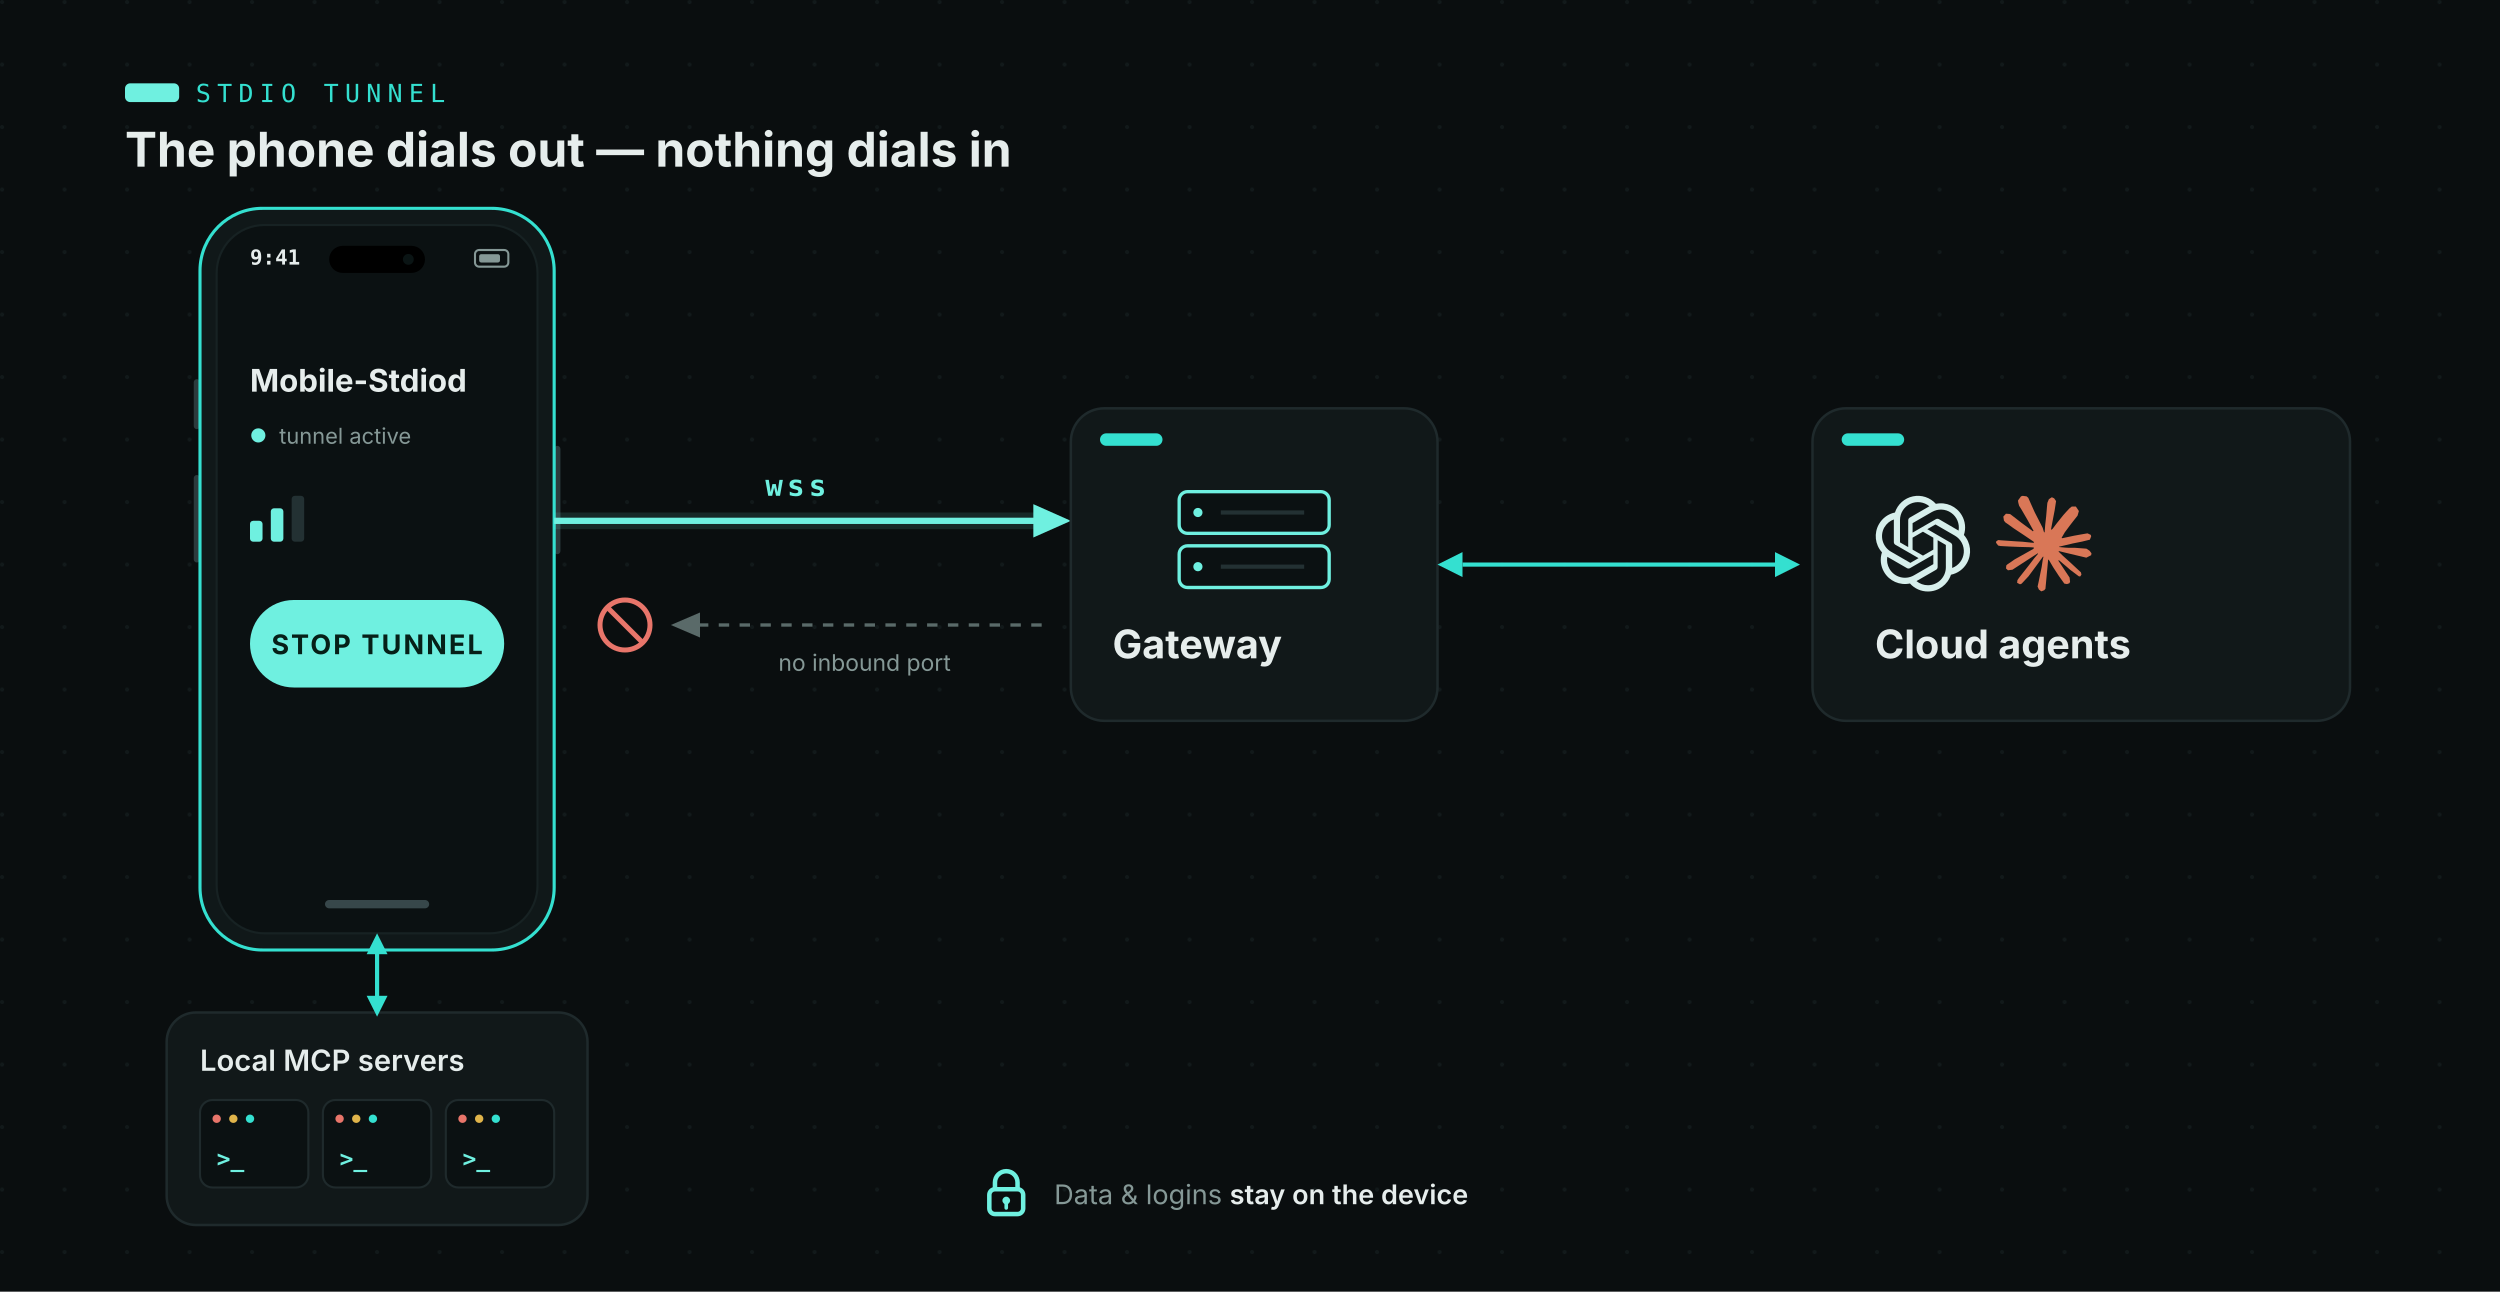
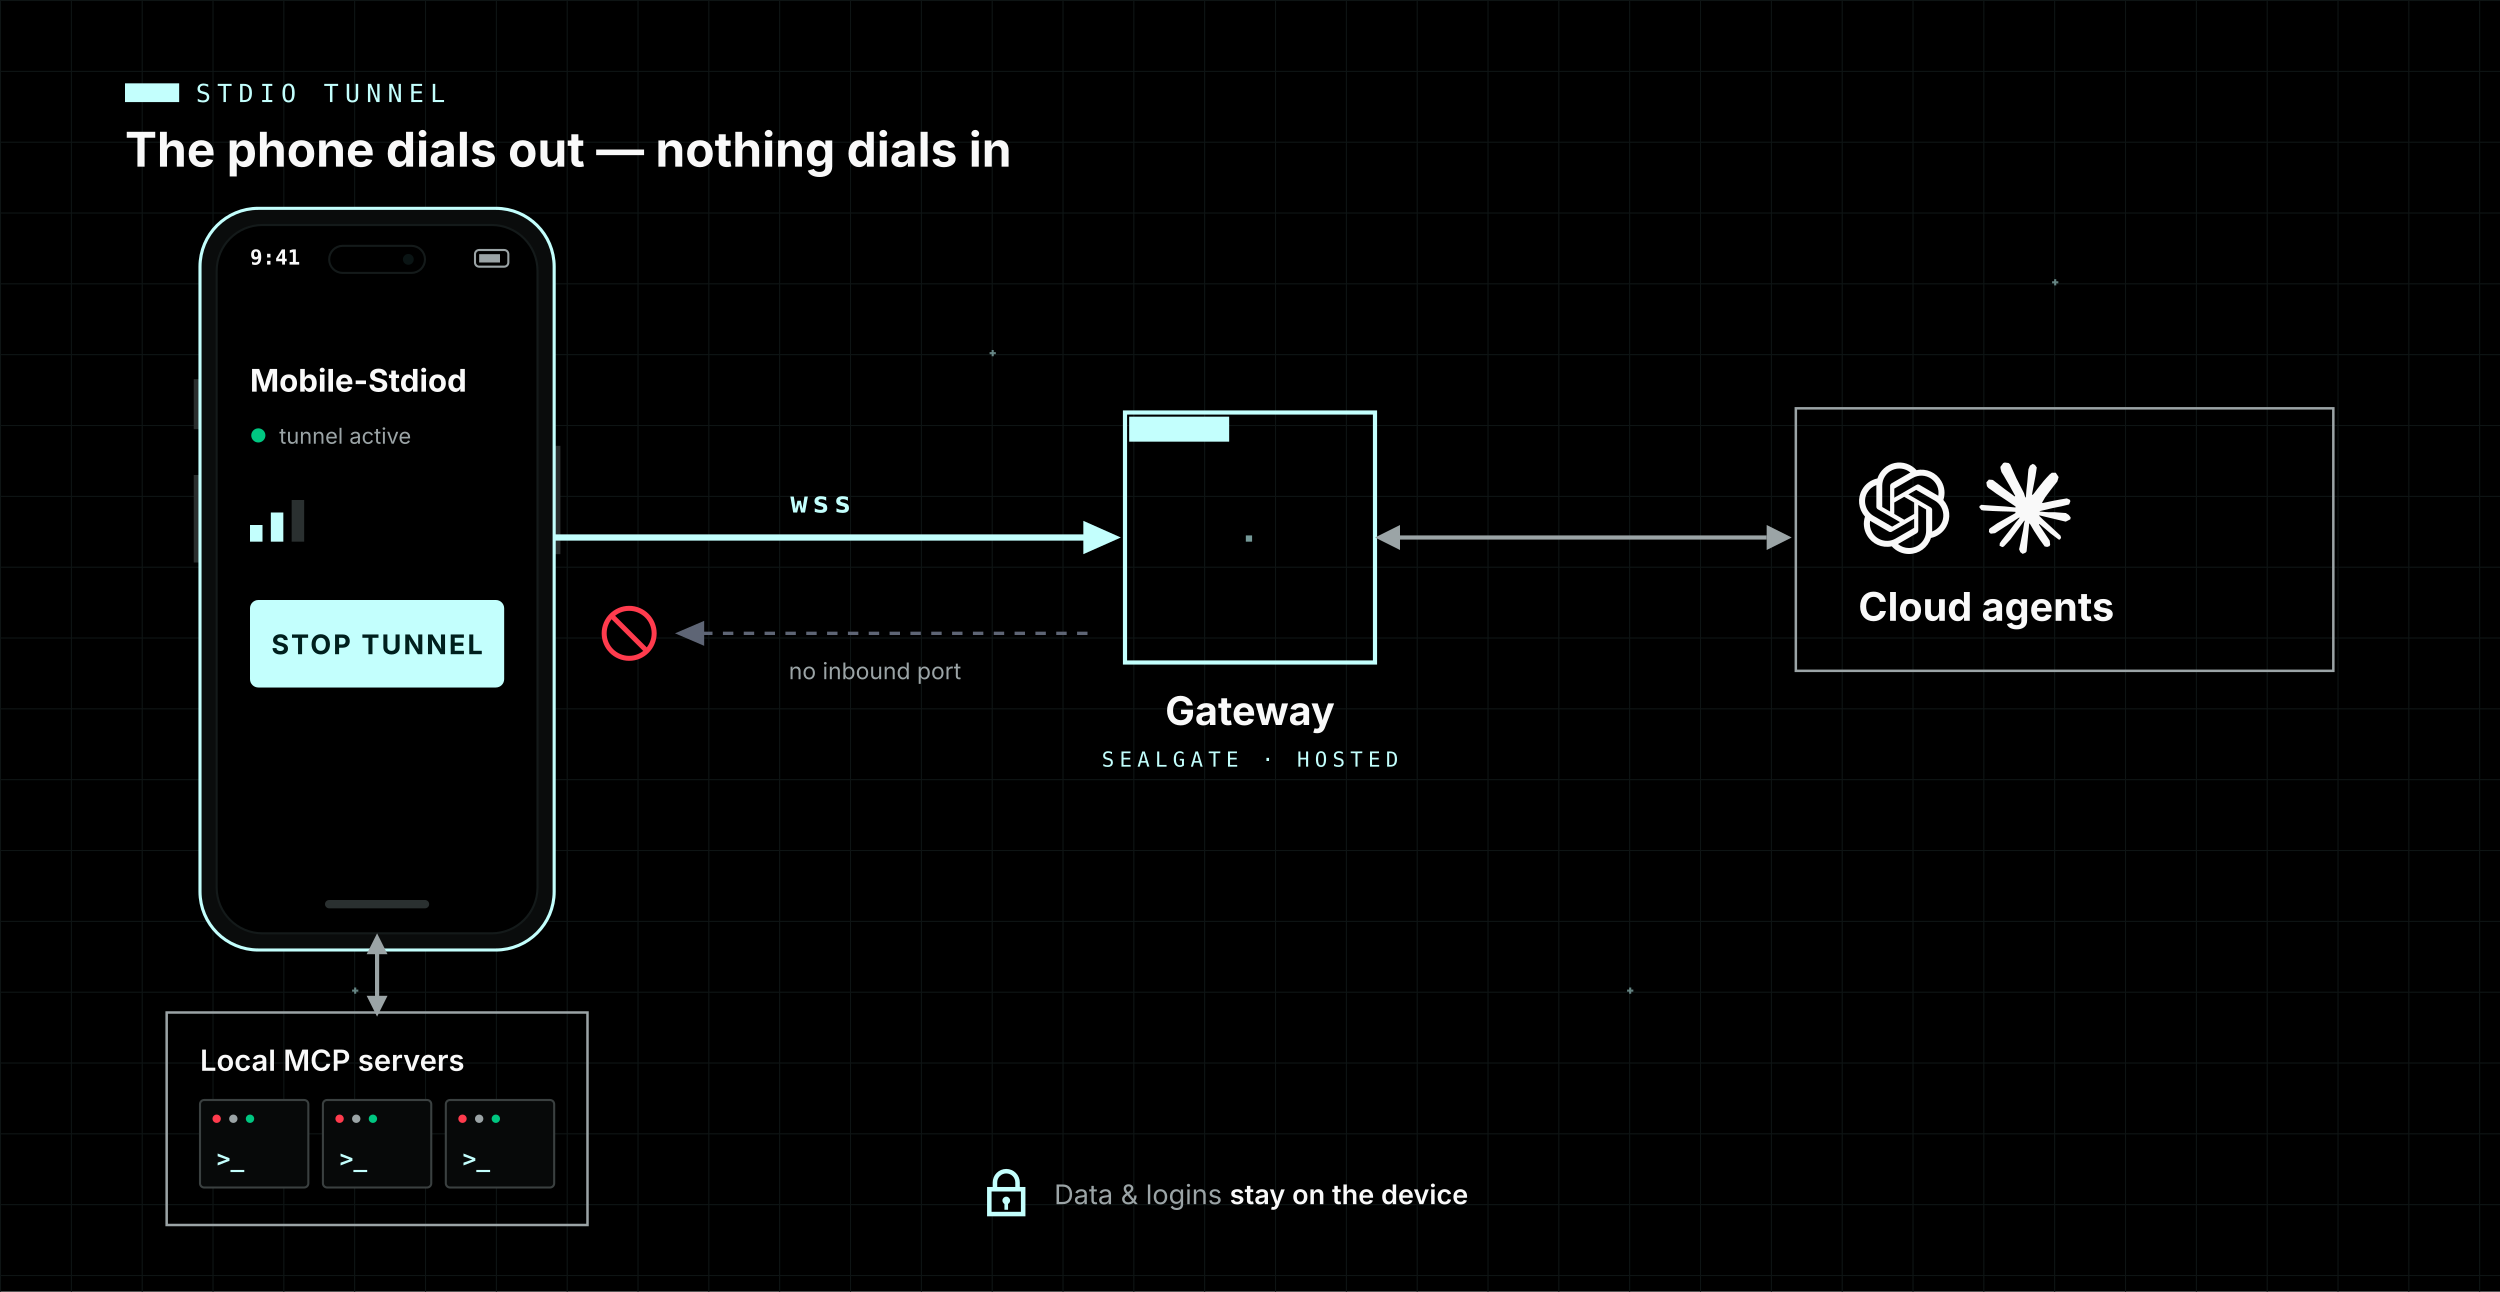
- <svg xmlns="http://www.w3.org/2000/svg" viewBox="0 0 1200 620" width="1200" height="620" font-family="system-ui, -apple-system, Segoe UI, sans-serif" role="img" aria-label="Mobile-Stdiod architecture: the phone runs a daemon that dials out over one wss WebSocket to a hosted gateway, so cloud agents reach the phone's local stdio MCP servers while nothing dials in.">
+ <svg xmlns="http://www.w3.org/2000/svg" viewBox="0 0 1200 620" width="1200" height="620" font-family="Inter, system-ui, -apple-system, Segoe UI, sans-serif" role="img" aria-label="Mobile-Stdiod architecture: the phone runs a daemon that dials out over one wss WebSocket to the SealGate gateway, so cloud agents reach the phone's local stdio MCP servers while nothing dials in.">
  <defs>
-     <pattern id="grid" width="30" height="30" patternUnits="userSpaceOnUse">
-       <circle cx="1" cy="1" r="1" fill="#12191A" />
+     <pattern id="grid" width="34" height="34" patternUnits="userSpaceOnUse">
+       <path d="M34 0H0V34" fill="none" stroke="#0E1414" stroke-width="1" />
    </pattern>
    <symbol id="logo-chatgpt" viewBox="0 0 256 260">
      <path fill="currentColor" d="M239.184 106.203a64.716 64.716 0 0 0-5.576-53.103C219.452 28.459 191 15.784 163.213 21.74A65.586 65.586 0 0 0 52.096 45.22a64.716 64.716 0 0 0-43.23 31.36c-14.31 24.602-11.061 55.634 8.033 76.74a64.665 64.665 0 0 0 5.525 53.102c14.174 24.65 42.644 37.324 70.446 31.36a64.72 64.72 0 0 0 48.754 21.744c28.481.025 53.714-18.361 62.414-45.481a64.767 64.767 0 0 0 43.229-31.36c14.137-24.558 10.875-55.423-8.083-76.483Zm-97.56 136.338a48.397 48.397 0 0 1-31.105-11.255l1.535-.87 51.67-29.825a8.595 8.595 0 0 0 4.247-7.367v-72.85l21.845 12.636c.218.111.37.32.409.563v60.367c-.056 26.818-21.783 48.545-48.601 48.601Zm-104.466-44.61a48.345 48.345 0 0 1-5.781-32.589l1.534.921 51.722 29.826a8.339 8.339 0 0 0 8.441 0l63.181-36.425v25.221a.87.87 0 0 1-.358.665l-52.335 30.184c-23.257 13.398-52.97 5.431-66.404-17.803ZM23.549 85.38a48.499 48.499 0 0 1 25.58-21.333v61.39a8.288 8.288 0 0 0 4.195 7.316l62.874 36.272-21.845 12.636a.819.819 0 0 1-.767 0L41.353 151.53c-23.211-13.454-31.171-43.144-17.804-66.405v.256Zm179.466 41.695-63.08-36.63L161.73 77.86a.819.819 0 0 1 .768 0l52.233 30.184a48.6 48.6 0 0 1-7.316 87.635v-61.391a8.544 8.544 0 0 0-4.4-7.213Zm21.742-32.69-1.535-.922-51.619-30.081a8.39 8.39 0 0 0-8.492 0L99.98 99.808V74.587a.716.716 0 0 1 .307-.665l52.233-30.133a48.652 48.652 0 0 1 72.236 50.391v.205ZM88.061 139.097l-21.845-12.585a.87.87 0 0 1-.41-.614V65.685a48.652 48.652 0 0 1 79.757-37.346l-1.535.87-51.67 29.825a8.595 8.595 0 0 0-4.246 7.367l-.051 72.697Zm11.868-25.58 28.138-16.217 28.188 16.218v32.434l-28.086 16.218-28.188-16.218-.052-32.434Z" />
    </symbol>
    <symbol id="logo-claude" viewBox="0 0 256 257">
-       <path fill="#D97757" d="m50.228 170.321 50.357-28.257.843-2.463-.843-1.361h-2.462l-8.426-.518-28.775-.778-24.952-1.037-24.175-1.296-6.092-1.297L0 125.796l.583-3.759 5.12-3.434 7.324.648 16.202 1.101 24.304 1.685 17.629 1.037 26.118 2.722h4.148l.583-1.685-1.426-1.037-1.101-1.037-25.147-17.045-27.22-18.017-14.258-10.37-7.713-5.25-3.888-4.925-1.685-10.758 7-7.713 9.397.649 2.398.648 9.527 7.323 20.35 15.75L94.817 91.9l3.889 3.24 1.555-1.102.195-.777-1.75-2.917-14.453-26.118-15.425-26.572-6.87-11.018-1.814-6.61c-.648-2.723-1.102-4.991-1.102-7.778l7.972-10.823L71.42 0 82.05 1.426l4.472 3.888 6.61 15.101 10.694 23.786 16.591 32.34 4.861 9.592 2.592 8.879.973 2.722h1.685v-1.556l1.36-18.211 2.528-22.36 2.463-28.776.843-8.1 4.018-9.722 7.971-5.25 6.222 2.981 5.12 7.324-.713 4.73-3.046 19.768-5.962 30.98-3.889 20.739h2.268l2.593-2.593 10.499-13.934 17.628-22.036 7.778-8.749 9.073-9.657 5.833-4.601h11.018l8.1 12.055-3.628 12.443-11.342 14.388-9.398 12.184-13.48 18.147-8.426 14.518.778 1.166 2.01-.194 30.46-6.481 16.462-2.982 19.637-3.37 8.88 4.148.971 4.213-3.5 8.62-20.998 5.184-24.628 4.926-36.682 8.685-.454.324.519.648 16.526 1.555 7.065.389h17.304l32.21 2.398 8.426 5.574 5.055 6.805-.843 5.184-12.962 6.611-17.498-4.148-40.83-9.721-14-3.5h-1.944v1.167l11.666 11.406 21.387 19.314 26.767 24.887 1.36 6.157-3.434 4.86-3.63-.518-23.526-17.693-9.073-7.972-20.545-17.304h-1.36v1.814l4.73 6.935 25.017 37.59 1.296 11.536-1.814 3.76-6.481 2.268-7.13-1.297-14.647-20.544-15.1-23.138-12.185-20.739-1.49.843-7.194 77.448-3.37 3.953-7.778 2.981-6.48-4.925-3.436-7.972 3.435-15.749 4.148-20.544 3.37-16.333 3.046-20.285 1.815-6.74-.13-.454-1.49.194-15.295 20.999-23.267 31.433-18.406 19.702-4.407 1.75-7.648-3.954.713-7.064 4.277-6.286 25.47-32.405 15.36-20.092 9.917-11.6-.065-1.686h-.583L44.07 198.125l-12.055 1.555-5.185-4.86.648-7.972 2.463-2.593 20.35-13.999-.064.065Z" />
+       <path fill="currentColor" d="m50.228 170.321 50.357-28.257.843-2.463-.843-1.361h-2.462l-8.426-.518-28.775-.778-24.952-1.037-24.175-1.296-6.092-1.297L0 125.796l.583-3.759 5.12-3.434 7.324.648 16.202 1.101 24.304 1.685 17.629 1.037 26.118 2.722h4.148l.583-1.685-1.426-1.037-1.101-1.037-25.147-17.045-27.22-18.017-14.258-10.37-7.713-5.25-3.888-4.925-1.685-10.758 7-7.713 9.397.649 2.398.648 9.527 7.323 20.35 15.75L94.817 91.9l3.889 3.24 1.555-1.102.195-.777-1.75-2.917-14.453-26.118-15.425-26.572-6.87-11.018-1.814-6.61c-.648-2.723-1.102-4.991-1.102-7.778l7.972-10.823L71.42 0 82.05 1.426l4.472 3.888 6.61 15.101 10.694 23.786 16.591 32.34 4.861 9.592 2.592 8.879.973 2.722h1.685v-1.556l1.36-18.211 2.528-22.36 2.463-28.776.843-8.1 4.018-9.722 7.971-5.25 6.222 2.981 5.12 7.324-.713 4.73-3.046 19.768-5.962 30.98-3.889 20.739h2.268l2.593-2.593 10.499-13.934 17.628-22.036 7.778-8.749 9.073-9.657 5.833-4.601h11.018l8.1 12.055-3.628 12.443-11.342 14.388-9.398 12.184-13.48 18.147-8.426 14.518.778 1.166 2.01-.194 30.46-6.481 16.462-2.982 19.637-3.37 8.88 4.148.971 4.213-3.5 8.62-20.998 5.184-24.628 4.926-36.682 8.685-.454.324.519.648 16.526 1.555 7.065.389h17.304l32.21 2.398 8.426 5.574 5.055 6.805-.843 5.184-12.962 6.611-17.498-4.148-40.83-9.721-14-3.5h-1.944v1.167l11.666 11.406 21.387 19.314 26.767 24.887 1.36 6.157-3.434 4.86-3.63-.518-23.526-17.693-9.073-7.972-20.545-17.304h-1.36v1.814l4.73 6.935 25.017 37.59 1.296 11.536-1.814 3.76-6.481 2.268-7.13-1.297-14.647-20.544-15.1-23.138-12.185-20.739-1.49.843-7.194 77.448-3.37 3.953-7.778 2.981-6.48-4.925-3.436-7.972 3.435-15.749 4.148-20.544 3.37-16.333 3.046-20.285 1.815-6.74-.13-.454-1.49.194-15.295 20.999-23.267 31.433-18.406 19.702-4.407 1.75-7.648-3.954.713-7.064 4.277-6.286 25.47-32.405 15.36-20.092 9.917-11.6-.065-1.686h-.583L44.07 198.125l-12.055 1.555-5.185-4.86.648-7.972 2.463-2.593 20.35-13.999-.064.065Z" />
    </symbol>
    <symbol id="lock" viewBox="0 0 24 24">
-       <path d="M7 10V7a5 5 0 0 1 10 0v3" fill="none" stroke="#6FF0E0" stroke-width="2" />
-       <rect x="4.5" y="10" width="15" height="11" rx="2.5" fill="#0A0E0F" stroke="#6FF0E0" stroke-width="2" />
-       <circle cx="12" cy="15" r="1.7" fill="#6FF0E0" />
-       <rect x="11.2" y="15.5" width="1.6" height="3.6" rx="0.8" fill="#6FF0E0" />
+       <path d="M7 10V7a5 5 0 0 1 10 0v3" fill="none" stroke="#C3FFFD" stroke-width="2" />
+       <rect x="4.5" y="10" width="15" height="11" fill="#000000" stroke="#C3FFFD" stroke-width="2" />
+       <circle cx="12" cy="15" r="1.7" fill="#C3FFFD" />
+       <rect x="11.2" y="15.5" width="1.6" height="3.6" fill="#C3FFFD" />
    </symbol>
  </defs>
-   <rect x="0" y="0" width="1200" height="620" fill="#0A0E0F" />
+   <rect x="0" y="0" width="1200" height="620" fill="#000000" />
  <rect x="0" y="0" width="1200" height="620" fill="url(#grid)" />
-   <rect x="60" y="40" width="26" height="9" rx="2.5" fill="#6FF0E0" />
-   <text x="94" y="49" font-family="ui-monospace, SFMono-Regular, Menlo, monospace" font-size="12" letter-spacing="3" fill="#34E0D0">STDIO TUNNEL</text>
-   <text x="60" y="80" font-size="23" font-weight="700" fill="#E6EDEC">The phone dials out — nothing dials in</text>
-   <rect x="93" y="182" width="3" height="24" rx="1.5" fill="#2C3B3D" />
-   <rect x="93" y="228" width="3" height="42" rx="1.5" fill="#2C3B3D" />
-   <rect x="266" y="214" width="3" height="52" rx="1.5" fill="#2C3B3D" />
-   <rect x="96" y="100" width="170" height="356" rx="30" fill="#101819" stroke="#34E0D0" stroke-width="1.5" />
-   <rect x="104" y="108" width="154" height="340" rx="23" fill="#0B1112" stroke="#172223" stroke-width="1" />
-   <rect x="158" y="118" width="46" height="13" rx="6.5" fill="#000000" />
+   <g fill="#C3FFFD" opacity="0.5">
+     <rect x="475" y="169" width="3" height="1" />
+     <rect x="476" y="168" width="1" height="3" />
+     <rect x="781" y="475" width="3" height="1" />
+     <rect x="782" y="474" width="1" height="3" />
+     <rect x="169" y="475" width="3" height="1" />
+     <rect x="170" y="474" width="1" height="3" />
+     <rect x="985" y="135" width="3" height="1" />
+     <rect x="986" y="134" width="1" height="3" />
+   </g>
+   <rect x="60" y="40" width="26" height="9" fill="#C3FFFD" />
+   <text x="94" y="49" font-family="JetBrains Mono, ui-monospace, SFMono-Regular, Menlo, monospace" font-size="12" letter-spacing="3" fill="#C3FFFD">STDIO TUNNEL</text>
+   <text x="60" y="80" font-size="23" font-weight="700" fill="#F9F9F9">The phone dials out — nothing dials in</text>
+   <rect x="93" y="182" width="3" height="24" fill="#2A2E2E" />
+   <rect x="93" y="228" width="3" height="42" fill="#2A2E2E" />
+   <rect x="266" y="214" width="3" height="52" fill="#2A2E2E" />
+   <rect x="96" y="100" width="170" height="356" rx="28" fill="#0A0C0C" stroke="#C3FFFD" stroke-width="1.5" />
+   <rect x="104" y="108" width="154" height="340" rx="22" fill="#000000" stroke="#141A1A" stroke-width="1" />
+   <rect x="158" y="118" width="46" height="13" rx="6.5" fill="#000000" stroke="#141A1A" stroke-width="1" />
  <circle cx="196" cy="124.5" r="2.6" fill="#0A1414" />
-   <text x="120" y="127" font-family="ui-monospace, SFMono-Regular, Menlo, monospace" font-size="10" font-weight="700" fill="#E6EDEC">9:41</text>
-   <rect x="228" y="120" width="16" height="8" rx="2" fill="none" stroke="#859896" stroke-width="1" />
-   <rect x="230" y="122" width="10" height="4" rx="1" fill="#859896" />
-   <text x="120" y="188" font-size="15" font-weight="700" fill="#E6EDEC">Mobile-Stdiod</text>
-   <circle cx="124" cy="209" r="3.4" fill="#6FF0E0" />
-   <text x="134" y="213" font-size="10.5" fill="#859896">tunnel active</text>
-   <g fill="#233133">
-     <rect x="120" y="250" width="6" height="10" rx="1.5" />
-     <rect x="130" y="244" width="6" height="16" rx="1.5" />
-     <rect x="140" y="238" width="6" height="22" rx="1.5" />
-   </g>
-   <g fill="#6FF0E0">
-     <rect x="120" y="250" width="6" height="10" rx="1.5" />
-     <rect x="130" y="244" width="6" height="16" rx="1.5" />
-   </g>
-   <rect x="120" y="288" width="122" height="42" rx="21" fill="#6FF0E0" />
-   <text x="181" y="314" text-anchor="middle" font-size="13" font-weight="700" letter-spacing="1" fill="#062018">STOP TUNNEL</text>
-   <rect x="156" y="432" width="50" height="4" rx="2" fill="#37474A" />
-   <rect x="80" y="486" width="202" height="102" rx="14" fill="#111819" stroke="#1F2A2C" stroke-width="1.2" />
-   <text x="96" y="514" font-size="14" font-weight="600" fill="#E6EDEC">Local MCP servers</text>
+   <text x="120" y="127" font-family="JetBrains Mono, ui-monospace, SFMono-Regular, Menlo, monospace" font-size="10" font-weight="700" fill="#F9F9F9">9:41</text>
+   <rect x="228" y="120" width="16" height="8" rx="2" fill="none" stroke="#9BA4A6" stroke-width="1" />
+   <rect x="230" y="122" width="10" height="4" fill="#9BA4A6" />
+   <text x="120" y="188" font-size="15" font-weight="700" fill="#F9F9F9">Mobile-Stdiod</text>
+   <circle cx="124" cy="209" r="3.4" fill="#00C781" />
+   <text x="134" y="213" font-size="10.5" fill="#9BA4A6">tunnel active</text>
+   <rect x="120" y="252" width="6" height="8" fill="#C3FFFD" />
+   <rect x="130" y="246" width="6" height="14" fill="#C3FFFD" />
+   <rect x="140" y="240" width="6" height="20" fill="#2A3030" />
+   <rect x="120" y="288" width="122" height="42" rx="4" fill="#C3FFFD" />
+   <text x="181" y="314" text-anchor="middle" font-size="13" font-weight="700" letter-spacing="1" fill="#00201E">STOP TUNNEL</text>
+   <rect x="156" y="432" width="50" height="4" rx="2" fill="#2A3030" />
+   <rect x="80" y="486" width="202" height="102" fill="none" stroke="#9BA4A6" stroke-width="1.2" />
+   <text x="96" y="514" font-size="14" font-weight="600" fill="#F9F9F9">Local MCP servers</text>
  <g>
-     <rect x="96" y="528" width="52" height="42" rx="6" fill="#0B1112" stroke="#1F2A2C" stroke-width="1" />
-     <circle cx="104" cy="537" r="2" fill="#E8756A" />
-     <circle cx="112" cy="537" r="2" fill="#E0B44A" />
-     <circle cx="120" cy="537" r="2" fill="#34E0D0" />
-     <text x="104" y="560" font-family="ui-monospace, SFMono-Regular, Menlo, monospace" font-size="11" font-weight="700" fill="#6FF0E0">&gt;_</text>
+     <rect x="96" y="528" width="52" height="42" rx="2" fill="#070909" stroke="#3A4040" stroke-width="1" />
+     <circle cx="104" cy="537" r="2" fill="#FF3B4D" />
+     <circle cx="112" cy="537" r="2" fill="#9BA4A6" />
+     <circle cx="120" cy="537" r="2" fill="#00C781" />
+     <text x="104" y="560" font-family="JetBrains Mono, ui-monospace, SFMono-Regular, Menlo, monospace" font-size="11" font-weight="700" fill="#C3FFFD">&gt;_</text>
  </g>
  <g>
-     <rect x="155" y="528" width="52" height="42" rx="6" fill="#0B1112" stroke="#1F2A2C" stroke-width="1" />
-     <circle cx="163" cy="537" r="2" fill="#E8756A" />
-     <circle cx="171" cy="537" r="2" fill="#E0B44A" />
-     <circle cx="179" cy="537" r="2" fill="#34E0D0" />
-     <text x="163" y="560" font-family="ui-monospace, SFMono-Regular, Menlo, monospace" font-size="11" font-weight="700" fill="#6FF0E0">&gt;_</text>
+     <rect x="155" y="528" width="52" height="42" rx="2" fill="#070909" stroke="#3A4040" stroke-width="1" />
+     <circle cx="163" cy="537" r="2" fill="#FF3B4D" />
+     <circle cx="171" cy="537" r="2" fill="#9BA4A6" />
+     <circle cx="179" cy="537" r="2" fill="#00C781" />
+     <text x="163" y="560" font-family="JetBrains Mono, ui-monospace, SFMono-Regular, Menlo, monospace" font-size="11" font-weight="700" fill="#C3FFFD">&gt;_</text>
  </g>
  <g>
-     <rect x="214" y="528" width="52" height="42" rx="6" fill="#0B1112" stroke="#1F2A2C" stroke-width="1" />
-     <circle cx="222" cy="537" r="2" fill="#E8756A" />
-     <circle cx="230" cy="537" r="2" fill="#E0B44A" />
-     <circle cx="238" cy="537" r="2" fill="#34E0D0" />
-     <text x="222" y="560" font-family="ui-monospace, SFMono-Regular, Menlo, monospace" font-size="11" font-weight="700" fill="#6FF0E0">&gt;_</text>
+     <rect x="214" y="528" width="52" height="42" rx="2" fill="#070909" stroke="#3A4040" stroke-width="1" />
+     <circle cx="222" cy="537" r="2" fill="#FF3B4D" />
+     <circle cx="230" cy="537" r="2" fill="#9BA4A6" />
+     <circle cx="238" cy="537" r="2" fill="#00C781" />
+     <text x="222" y="560" font-family="JetBrains Mono, ui-monospace, SFMono-Regular, Menlo, monospace" font-size="11" font-weight="700" fill="#C3FFFD">&gt;_</text>
  </g>
-   <line x1="181" y1="456" x2="181" y2="480" stroke="#34E0D0" stroke-width="2" />
-   <polygon points="181,448 176,458 186,458" fill="#34E0D0" />
-   <polygon points="181,488 176,478 186,478" fill="#34E0D0" />
-   <line x1="266" y1="250" x2="500" y2="250" stroke="#6FF0E0" stroke-width="8" stroke-opacity="0.12" />
-   <line x1="266" y1="250" x2="498" y2="250" stroke="#6FF0E0" stroke-width="3" />
-   <polygon points="514,250 496,242 496,258" fill="#6FF0E0" />
-   <text x="382" y="238" text-anchor="middle" font-family="ui-monospace, SFMono-Regular, Menlo, monospace" font-size="14" font-weight="700" letter-spacing="2" fill="#6FF0E0">wss</text>
-   <line x1="500" y1="300" x2="330" y2="300" stroke="#5A6A69" stroke-width="1.6" stroke-dasharray="5 5" />
-   <polygon points="322,300 336,294 336,306" fill="#5A6A69" />
+   <line x1="181" y1="456" x2="181" y2="480" stroke="#9BA4A6" stroke-width="2" />
+   <polygon points="181,448 176,458 186,458" fill="#9BA4A6" />
+   <polygon points="181,488 176,478 186,478" fill="#9BA4A6" />
+   <line x1="266" y1="258" x2="522" y2="258" stroke="#C3FFFD" stroke-width="3" />
+   <polygon points="538,258 520,250 520,266" fill="#C3FFFD" />
+   <text x="394" y="246" text-anchor="middle" font-family="JetBrains Mono, ui-monospace, SFMono-Regular, Menlo, monospace" font-size="14" font-weight="700" letter-spacing="2" fill="#C3FFFD">wss</text>
+   <line x1="522" y1="304" x2="332" y2="304" stroke="#5E6575" stroke-width="1.6" stroke-dasharray="5 5" />
+   <polygon points="324,304 338,298 338,310" fill="#5E6575" />
  <g>
-     <circle cx="300" cy="300" r="12" fill="#0A0E0F" stroke="#E8756A" stroke-width="2.4" />
-     <line x1="291.5" y1="291.5" x2="308.5" y2="308.5" stroke="#E8756A" stroke-width="2.4" />
+     <circle cx="302" cy="304" r="12" fill="#000000" stroke="#FF3B4D" stroke-width="2.4" />
+     <line x1="293.5" y1="295.5" x2="310.5" y2="312.5" stroke="#FF3B4D" stroke-width="2.4" />
  </g>
-   <text x="415" y="322" text-anchor="middle" font-size="11" fill="#859896">no inbound port</text>
-   <rect x="514" y="196" width="176" height="150" rx="16" fill="#111819" stroke="#1F2A2C" stroke-width="1.2" />
-   <rect x="528" y="208" width="30" height="6" rx="3" fill="#34E0D0" />
-   <g transform="translate(566,236)">
-     <rect x="0" y="0" width="72" height="20" rx="4" fill="#0B1112" stroke="#6FF0E0" stroke-width="1.6" />
-     <rect x="0" y="26" width="72" height="20" rx="4" fill="#0B1112" stroke="#6FF0E0" stroke-width="1.6" />
-     <circle cx="9" cy="10" r="2.2" fill="#6FF0E0" />
-     <circle cx="9" cy="36" r="2.2" fill="#6FF0E0" />
-     <line x1="20" y1="10" x2="60" y2="10" stroke="#233133" stroke-width="2" />
-     <line x1="20" y1="36" x2="60" y2="36" stroke="#233133" stroke-width="2" />
-   </g>
-   <text x="534" y="316" font-size="19" font-weight="700" fill="#E6EDEC">Gateway</text>
-   <line x1="702" y1="271" x2="852" y2="271" stroke="#34E0D0" stroke-width="2" />
-   <polygon points="690,271 702,265 702,277" fill="#34E0D0" />
-   <polygon points="864,271 852,265 852,277" fill="#34E0D0" />
-   <rect x="870" y="196" width="258" height="150" rx="16" fill="#111819" stroke="#1F2A2C" stroke-width="1.2" />
-   <rect x="884" y="208" width="30" height="6" rx="3" fill="#34E0D0" />
-   <use href="#logo-chatgpt" x="900" y="238" width="46" height="46" color="#D7EFEC" />
-   <use href="#logo-claude" x="958" y="238" width="46" height="46" />
-   <text x="900" y="316" font-size="19" font-weight="700" fill="#E6EDEC">Cloud agents</text>
+   <text x="420" y="326" text-anchor="middle" font-size="11" fill="#9BA4A6">no inbound port</text>
+   <rect x="540" y="198" width="120" height="120" fill="none" stroke="#C3FFFD" stroke-width="2" />
+   <rect x="542" y="200" width="48" height="12" fill="#C3FFFD" />
+   <rect x="598" y="257" width="3" height="3" fill="#C3FFFD" opacity="0.6" />
+   <text x="600" y="348" text-anchor="middle" font-size="19" font-weight="700" fill="#F9F9F9">Gateway</text>
+   <text x="600" y="368" text-anchor="middle" font-family="JetBrains Mono, ui-monospace, SFMono-Regular, Menlo, monospace" font-size="10" letter-spacing="2.5" fill="#C3FFFD">SEALGATE · HOSTED</text>
+   <line x1="672" y1="258" x2="848" y2="258" stroke="#9BA4A6" stroke-width="2" />
+   <polygon points="660,258 672,252 672,264" fill="#9BA4A6" />
+   <polygon points="860,258 848,252 848,264" fill="#9BA4A6" />
+   <rect x="862" y="196" width="258" height="126" fill="none" stroke="#9BA4A6" stroke-width="1.2" />
+   <use href="#logo-chatgpt" x="892" y="222" width="44" height="44" color="#F9F9F9" />
+   <use href="#logo-claude" x="950" y="222" width="44" height="44" color="#F9F9F9" />
+   <text x="892" y="298" font-size="19" font-weight="700" fill="#F9F9F9">Cloud agents</text>
  <use href="#lock" x="470" y="560" width="26" height="26" />
-   <text x="506" y="578" font-size="13" fill="#859896">Data &amp; logins <tspan fill="#E6EDEC" font-weight="600">stay on the device</tspan>
+   <text x="506" y="578" font-size="13" fill="#9BA4A6">Data &amp; logins <tspan fill="#F9F9F9" font-weight="600">stay on the device</tspan>
  </text>
</svg>
